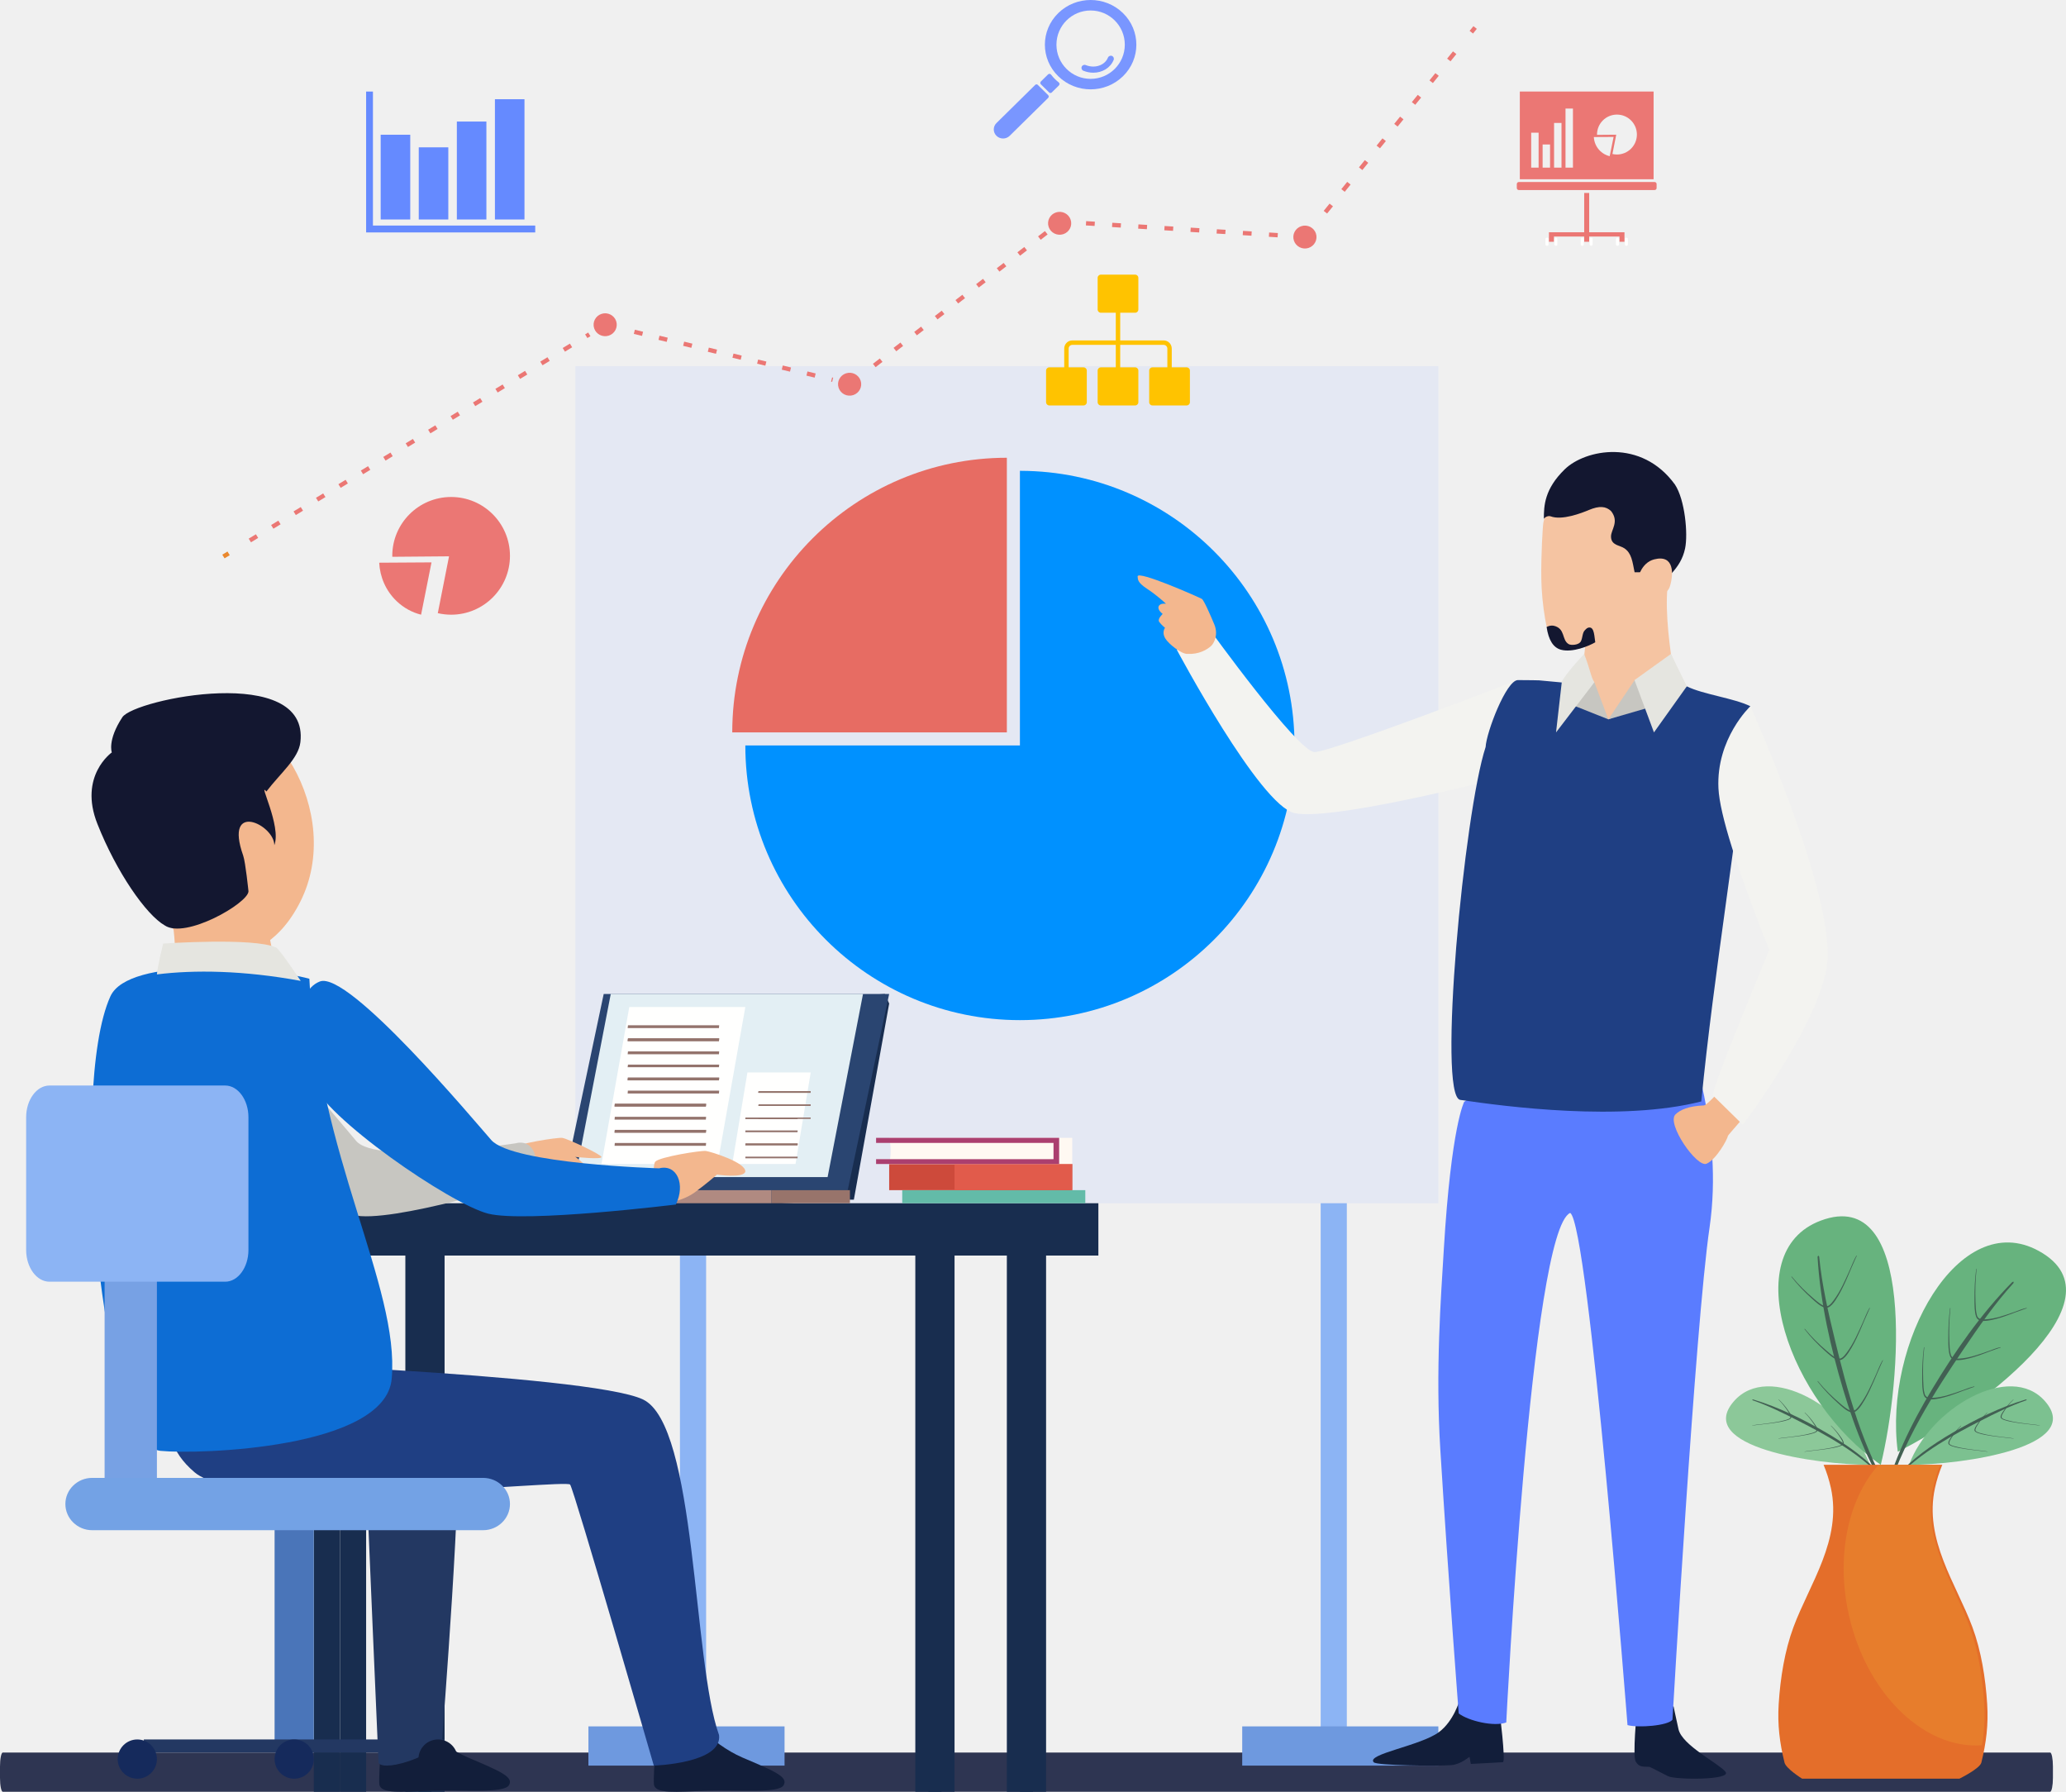
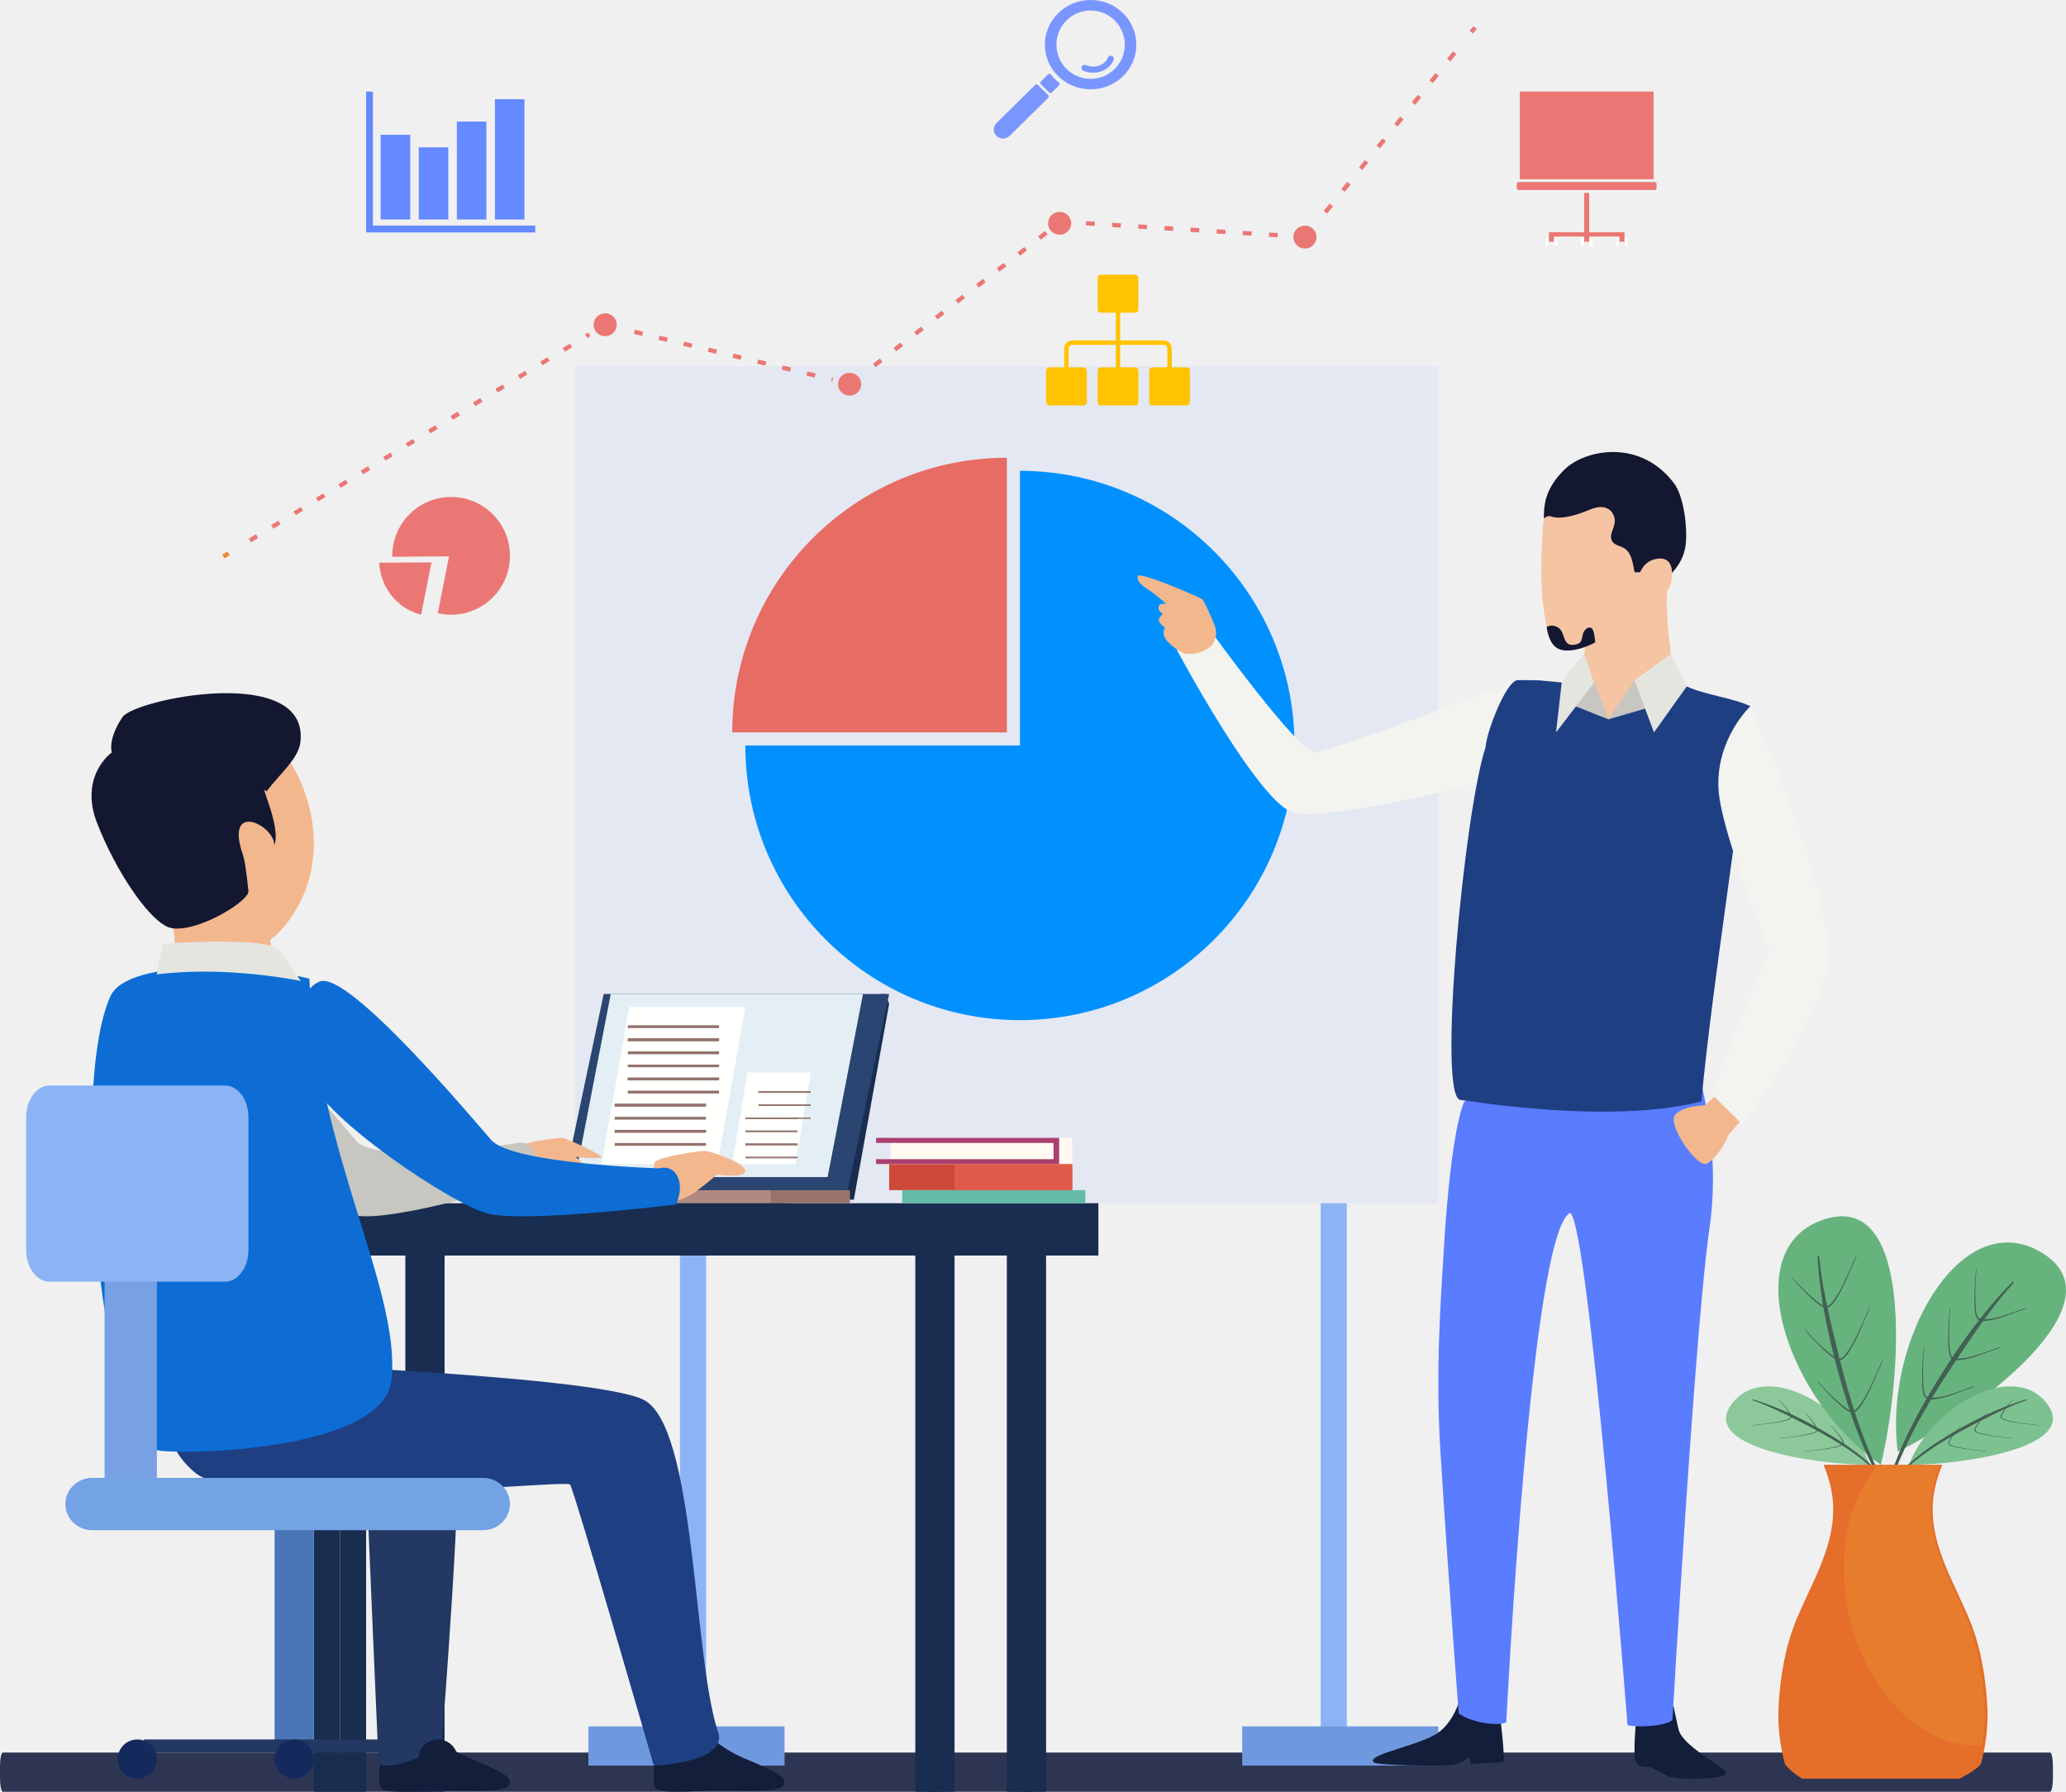
<svg xmlns="http://www.w3.org/2000/svg" xmlns:xlink="http://www.w3.org/1999/xlink" width="158px" height="137px" viewBox="0 0 158 137">
  <defs>
    <path d="M13.661,23.98 C13.661,23.98 15.195,23.213 15.306,22.754 C15.674,21.231 15.84,19.856 15.742,18.268 C15.621,16.283 15.293,14.204 14.635,12.398 C13.435,9.103 10.987,5.724 11.835,1.766 C11.962,1.176 12.154,0.548 12.382,0.002 L3.493,0.002 C3.721,0.548 3.913,1.176 4.04,1.766 C4.888,5.724 2.44,9.103 1.24,12.398 C0.581,14.204 0.254,16.283 0.132,18.268 C0.035,19.856 0.201,21.231 0.569,22.754 C0.68,23.213 1.886,23.98 1.886,23.98 L13.661,23.98" id="path-1" />
  </defs>
-   <g id="Welcome" stroke="none" stroke-width="1" fill="none" fill-rule="evenodd">
+   <g id="Welcome" stroke="none" strokeWidth="1" fill="none" fillRule="evenodd">
    <g id="03_HOURS" transform="translate(-884, -7092)">
      <g id="Step_5_illustration" transform="translate(884, 7092)">
        <polyline id="Fill-280" fill="#387499" points="67.5 57.356 67.356 57.499 67.5 57.644 67.644 57.499 67.5 57.356" />
        <polygon id="Fill-281" fill="#8CB4F4" points="52 134 54 134 54 86 52 86" />
        <polygon id="Fill-282" fill="#8CB4F4" points="101 133 103 133 103 85 101 85" />
        <polygon id="Fill-283" fill="#E4E8F3" points="44 92 110 92 110 28 44 28" />
        <path d="M156.786,137 L0.214,137 C0.096,137 0,136.521 0,135.937 L0,135.066 C0,134.479 0.096,134 0.214,134 L156.786,134 C156.904,134 157,134.479 157,135.066 L157,135.937 C157,136.521 156.904,137 156.786,137" id="Fill-79" fill="#2E3552" />
        <path d="M77,56 L56,56 C56,44.41 65.41,35 77,35 L77,56" id="Fill-284" fill="#E76C63" />
        <path d="M78,36 L78.068,36 C89.627,36.037 99,45.432 99,57 C99,68.59 89.59,78 78,78 C66.41,78 57,68.59 57,57 L78,57 L78,36" id="Fill-285" fill="#0091FF" />
        <polygon id="Fill-286" fill="#6E99DF" points="45 135 60 135 60 132 45 132" />
        <polygon id="Fill-287" fill="#6E99DF" points="95 135 110 135 110 132 95 132" />
        <path d="M111.623,130 L114.673,130.79 C114.673,130.79 115.174,134.714 114.936,134.737 C114.697,134.759 112.481,134.871 112.481,134.871 L112.385,134.331 C112.39,134.301 111.718,134.907 111.008,134.96 C109.812,135.05 105.305,134.993 105.062,134.747 C104.443,134.122 108.645,133.485 110.051,132.435 C111.188,131.586 111.623,130 111.623,130" id="Fill-288" fill="#121E3A" />
        <path d="M125.549,130 L125.173,130.831 C125.173,130.831 124.847,134.313 125.09,134.685 C125.334,135.057 125.455,135.086 126.135,135.094 C126.179,135.095 127.008,135.521 127.564,135.808 C128.12,136.093 132.5,136.122 131.953,135.464 C131.405,134.806 128.638,133.448 128.364,132.213 C128.09,130.979 127.99,130.48 127.99,130.48 L125.549,130" id="Fill-289" fill="#121E3A" />
        <path d="M111.976,84.246 C111.976,84.246 110.983,86.072 110.416,95.549 C110.2,99.156 109.771,104.751 110.152,110.869 C110.77,120.831 111.557,131.01 111.557,131.01 C112.29,131.579 114.261,132.047 115.193,131.701 C115.193,131.701 117.067,94.075 120.083,92.74 C121.498,93.62 124.465,131.902 124.465,131.902 C125.26,132.128 127.584,131.951 127.904,131.486 C127.904,131.486 129.639,101.357 130.741,93.854 C131.839,86.35 129.091,79.377 129.091,79.377 C117.565,75.425 116.994,80.9 111.976,84.246" id="Fill-290" fill="#5A7CFF" />
        <path d="M116.084,52 C116.084,52 101.794,57.504 100.53,57.504 C99.266,57.504 92.416,48 92.416,48 L90,49.686 C90,49.686 96.335,61.581 99,62.172 C101.665,62.764 112.968,59.916 112.968,59.916 C112.745,59.09 116.084,52 116.084,52 Z" id="Fill-291" fill="#F3F3F0" />
        <path d="M129,52.479 C130.248,53.099 132.609,53.38 133.86,54 C132.895,63.942 131.074,74.274 130.109,84.218 C123.976,85.778 115.104,84.607 111.675,84.098 C109.913,83.837 111.971,62.109 113.615,57.116 C113.67,56.002 115.194,52.002 116.084,52 C116.936,51.999 117.703,52.02 117.703,52.02 C120.252,52.259 122.802,52.496 125.351,52.733 C125.791,52.678 129,52.479 129,52.479 Z" id="Fill-292" fill="#1F3F83" />
        <g id="Group-46" transform="translate(117, 34)">
          <path d="M4.121,14.348 C3.969,13.748 4.095,12.57 3.87,11.192 L9.54,10.053 L10.766,9.705 C10.282,11.104 10.471,13.721 10.791,16.042 C11.132,16.845 11.785,18.125 11.976,18.483 C11.832,18.751 10.614,19 10.086,19.359 C9.1,20.031 7.777,20.237 6,21 C4.755,19.768 3.5,18.142 2.501,18.166 C2.824,17.981 3.88,16.838 4.162,16.042 C4.28,14.885 4.344,15.215 4.28,14.95 C4.233,14.754 4.175,14.558 4.121,14.348 Z" id="Fill-302" fill="#F5C4A2" />
          <path d="M7.656,14.022 C9.056,13.274 9.07,12.072 9.698,10.273 C11.004,9.595 11.497,8.982 11.71,8.24 C12.216,6.48 11.462,4.4 10.234,3.149 C9.16,2.056 7.811,1.603 6.205,1.724 C3.085,1.959 1.561,3.376 1.032,5.96 C0.986,6.181 0.845,8.401 0.874,10.273 C0.903,12.145 1.3,14.826 1.844,15.34 C2.449,15.911 3.435,15.734 4.607,15.34 C5.314,15.005 7.017,14.364 7.656,14.022 Z" id="Fill-305" fill="#F5C4A2" />
          <path d="M1.069,5.668 C1.069,4.669 1.112,3.392 2.671,1.878 C4.231,0.364 8.515,-0.506 11.094,3.05 C11.861,4.208 12.101,6.828 11.87,7.931 C11.54,9.51 10.39,10.229 9.009,11.615 C8.49,12.136 8.648,10.238 8.515,9.757 C8.183,9.757 8.431,9.757 8.008,9.757 C7.84,8.927 7.781,8.31 7.237,7.931 C6.876,7.68 6.204,7.711 6.204,7.017 C6.204,6.503 6.854,5.885 6.204,5.072 C5.812,4.709 5.318,4.654 4.508,4.996 C3.946,5.234 2.454,5.807 1.587,5.479 C1.419,5.416 1.167,5.517 1.069,5.668 Z" id="Fill-306" fill="#131730" />
          <path d="M9.508,8.769 C11.059,8.374 10.993,9.905 10.711,10.824 C10.517,11.456 9.912,11.386 9.667,11.882 C9.375,12.471 8.825,12.731 8.367,12.703 C7.437,12.646 8.072,11.47 8.206,10.998 C8.136,10.214 8.523,9.02 9.508,8.769" id="Fill-307" fill="#F5C4A2" />
          <path d="M5,15.109 C4.93,14.712 4.934,13.98 4.568,13.98 C4.383,13.98 4.319,14.075 4.198,14.195 C4.015,14.378 4.034,14.751 3.912,15.013 C3.757,15.345 3.139,15.345 2.98,15.257 C2.406,14.94 2.749,14.052 1.811,13.842 C1.638,13.814 1.46,13.846 1.279,13.938 C1.426,14.942 1.793,15.523 2.381,15.68 C3.262,15.915 4.518,15.394 5,15.109 Z" id="Path-3" fill="#131730" />
        </g>
        <polyline id="Fill-294" fill="#C7C6C1" points="127 52.075 125.013 52 123 55 127 53.838 127 52.075" />
        <polygon id="Fill-295" fill="#E5E5E0" points="125 52 126.489 56 129 52.479 127.789 50" />
        <polyline id="Fill-296" fill="#C7C6C1" points="120.327 52 121.932 52.167 123 55 120 53.808 120.327 52" />
        <path d="M121.932,52.167 L119,56 L119.446,52.092 C119.903,51.376 120.354,50.864 121.15,50 C121.658,51.324 121.659,51.752 121.932,52.167 Z" id="Fill-297" fill="#E5E5E0" />
        <path d="M92.625,49.386 C92.726,49.292 92.809,49.149 92.875,48.996 C93.049,48.597 93.036,48.15 92.868,47.748 C92.574,47.044 92.069,45.882 91.913,45.792 C91.689,45.661 86.955,43.567 87,44.081 C87.022,44.32 86.999,44.544 87.719,45.016 C88.467,45.507 89.122,46.115 89.169,46.163 C89.171,46.166 88.718,46.084 88.607,46.369 C88.501,46.642 88.919,46.942 88.919,46.942 C88.919,46.942 88.499,47.32 88.648,47.542 C88.799,47.764 89.097,48.003 89.097,48.003 C89.097,48.003 88.837,48.328 89.102,48.793 C89.371,49.255 90.396,50.042 90.83,49.996 C91.682,50.044 92.312,49.677 92.625,49.386" id="Fill-304" fill="#F3B78E" />
        <path d="M133.01,82.322 C133.539,80.929 130.737,84.505 130.301,84.522 C129.141,84.568 128.49,84.856 128.131,85.211 C127.425,85.906 129.767,89.295 130.51,88.979 C131.253,88.663 132.119,87.1 132.14,86.855 C132.146,86.78 133.999,84.781 134,84.512 C134.005,83.895 132.946,82.49 133.01,82.322" id="Fill-305" fill="#F3B78E" />
        <path d="M133.86,54 C133.86,54 139.883,67.332 139.778,73.118 C139.698,77.575 133.283,86 133.283,86 L131.008,83.764 C130.879,83.558 132.312,79.847 135.308,72.632 C132.812,66.352 131.517,62.235 131.421,60.283 C131.235,56.465 133.86,54 133.86,54 Z" id="Fill-306" fill="#F3F3F0" />
        <polygon id="Fill-311" fill="#182D4F" points="71 137 73 137 73 94 71 94" />
        <polygon id="Fill-312" fill="#182D4F" points="70 137 72 137 72 94 70 94" />
        <polygon id="Fill-313" fill="#182D4F" points="78 137 80 137 80 94 78 94" />
        <polygon id="Fill-314" fill="#182D4F" points="77 137 79 137 79 94 77 94" />
        <polygon id="Fill-315" fill="#182D4F" points="26 137 28 137 28 94 26 94" />
        <polygon id="Fill-316" fill="#182D4F" points="24 137 26 137 26 94 24 94" />
        <polygon id="Fill-317" fill="#182D4F" points="32 137 34 137 34 94 32 94" />
        <polygon id="Fill-318" fill="#182D4F" points="31 137 33 137 33 94 31 94" />
        <polygon id="Fill-319" fill="#182D4F" points="16 96 84 96 84 92 16 92" />
        <polyline id="Fill-320" fill="#182D4F" points="47.084 77.476 67.671 76 68 76.733 65.3 91.728 64.351 91.728 44 93 47.084 77.476" />
        <polyline id="Fill-321" fill="#2A4571" points="46.169 76 68 76 64.83 91 43 91 46.169 76" />
        <polygon id="Fill-322" fill="#98746B" points="59 92 65 92 65 91 59 91" />
        <polygon id="Fill-323" fill="#B08A81" points="39 92 59 92 59 91 39 91" />
        <polyline id="Fill-324" fill="#E3EFF4" points="46.708 76 44 90 63.292 90 66 76 46.708 76" />
        <polyline id="Fill-325" fill="#FFFFFE" points="57.16 82 62 82 60.839 89 56 89 57.16 82" />
        <polyline id="Fill-326" fill="#93736C" points="58 83.553 61.991 83.553 62 83.447 58.009 83.447 58 83.553" />
        <polyline id="Fill-327" fill="#93736C" points="58 83.553 61.991 83.553 62 83.447 58.008 83.447 58 83.553" />
        <polyline id="Fill-328" fill="#93736C" points="58 83.554 61.983 83.554 62 83.446 58.009 83.446 58 83.554" />
        <polyline id="Fill-329" fill="#93736C" points="58 84.553 61.991 84.553 62 84.447 58.009 84.447 58 84.553" />
        <polyline id="Fill-330" fill="#93736C" points="58 84.554 61.991 84.554 62 84.446 58.018 84.446 58 84.554" />
        <polyline id="Fill-331" fill="#93736C" points="58 85.553 61.992 85.553 62 85.447 58.018 85.447 58 85.553" />
        <polyline id="Fill-332" fill="#93736C" points="57 85.554 60.991 85.554 61 85.446 57.009 85.446 57 85.554" />
        <polyline id="Fill-333" fill="#93736C" points="57 85.553 60.992 85.553 61 85.447 57.008 85.447 57 85.553" />
        <polyline id="Fill-334" fill="#93736C" points="57 86.554 60.991 86.554 61 86.446 57.009 86.446 57 86.554" />
        <polyline id="Fill-335" fill="#93736C" points="57 86.553 60.982 86.553 61 86.447 57.008 86.447 57 86.553" />
        <polyline id="Fill-336" fill="#93736C" points="57 87.553 60.991 87.553 61 87.447 57.009 87.447 57 87.553" />
        <polyline id="Fill-337" fill="#93736C" points="57 87.562 60.991 87.562 61 87.438 57.018 87.438 57 87.562" />
        <polyline id="Fill-338" fill="#93736C" points="57 87.562 60.992 87.562 61 87.438 57.009 87.438 57 87.562" />
        <polyline id="Fill-339" fill="#93736C" points="57 88.563 60.991 88.563 61 88.437 57.008 88.437 57 88.563" />
        <polyline id="Fill-340" fill="#FFFFFE" points="48.124 77 57 77 54.876 89 46 89 48.124 77" />
        <polyline id="Fill-341" fill="#93736C" points="48 78.608 54.982 78.608 55 78.392 48.026 78.392 48 78.608" />
        <polyline id="Fill-342" fill="#93736C" points="48 79.599 54.982 79.599 55 79.401 48.026 79.401 48 79.599" />
        <polyline id="Fill-343" fill="#93736C" points="48 79.607 54.983 79.607 55 79.393 48.026 79.393 48 79.607" />
        <polyline id="Fill-344" fill="#93736C" points="48 80.608 54.982 80.608 55 80.392 48.026 80.392 48 80.608" />
        <polyline id="Fill-345" fill="#93736C" points="48 81.599 54.982 81.599 55 81.401 48.026 81.401 48 81.599" />
        <polyline id="Fill-346" fill="#93736C" points="48 82.599 54.983 82.599 55 82.401 48.018 82.401 48 82.599" />
        <polyline id="Fill-347" fill="#93736C" points="48 82.607 54.983 82.607 55 82.393 48.018 82.393 48 82.607" />
        <polyline id="Fill-348" fill="#93736C" points="48 83.608 54.982 83.608 55 83.392 48.018 83.392 48 83.608" />
        <polyline id="Fill-349" fill="#93736C" points="47 84.599 53.983 84.599 54 84.401 47.018 84.401 47 84.599" />
        <polyline id="Fill-350" fill="#93736C" points="47 84.608 53.982 84.608 54 84.392 47.018 84.392 47 84.608" />
        <polyline id="Fill-351" fill="#93736C" points="47 85.608 53.982 85.608 54 85.392 47.018 85.392 47 85.608" />
        <polyline id="Fill-352" fill="#93736C" points="47 86.598 53.982 86.598 54 86.402 47.017 86.402 47 86.598" />
        <polyline id="Fill-353" fill="#93736C" points="47 86.608 53.982 86.608 54 86.392 47.018 86.392 47 86.608" />
        <polyline id="Fill-354" fill="#93736C" points="47 87.608 53.982 87.608 54 87.392 47.018 87.392 47 87.608" />
        <path d="M50.254,91.982 C50.883,92.07 52.211,91.844 53.154,91.154 C54.088,90.465 54.832,89.811 54.832,89.811 C54.832,89.811 56.869,90.11 56.999,89.584 C57.056,88.883 54.36,88.053 53.984,88.003 C53.6,87.954 50.438,88.457 50.115,88.821 C49.791,89.185 50.254,91.982 50.254,91.982" id="Fill-355" fill="#F3B78E" />
        <path d="M39.263,90.982 C39.894,91.07 41.228,90.844 42.167,90.154 C43.105,89.465 43.999,88.461 43.999,88.461 C43.999,88.461 46.043,88.677 45.999,88.461 C45.947,88.254 43.386,87.052 42.999,87.003 C42.622,86.954 39.438,87.456 39.114,87.82 C38.789,88.185 39.263,90.982 39.263,90.982" id="Fill-356" fill="#F3B78E" />
        <path d="M43.424,88 C43.675,88.263 45.267,89.25 44.961,89.631 C44.656,90.021 43.926,90.184 43.13,89.704 C42.335,89.224 41.834,88.662 42.051,88.471 C42.269,88.281 43.424,88 43.424,88" id="Fill-357" fill="#F3B78E" />
        <path d="M14.418,75.047 C12.39,75.876 12.874,79.821 13.797,82.65 C14.711,85.479 24.19,92.161 26.996,92.898 C29.801,93.627 40.688,90.198 40.688,90.198 C41.428,88.677 40.788,87.065 39.445,87.415 C39.445,87.415 28.833,89.092 27.242,87.24 C25.962,85.756 16.566,74.172 14.418,75.047" id="Fill-358" fill="#C7C6C1" />
        <path d="M22.974,68.931 C19.61,75.636 12.699,73.398 11.069,66.987 C9.438,60.586 9.012,55.055 14.682,54.083 C20.843,53.029 26.346,62.227 22.974,68.931" id="Fill-359" fill="#F3B78E" />
        <path d="M13,69.558 C13.621,71.632 13.432,77.196 13.432,77.196 C13.432,77.196 22.264,79.929 21.994,78.667 C20.914,73.553 20.366,69.08 19.377,68.143 C18.558,67.379 16.544,69.949 13,69.558" id="Fill-360" fill="#F3B78E" />
        <path d="M31.445,131 C31.445,131 33.332,133.33 35.774,134.372 C38.215,135.413 39.316,135.861 38.922,136.5 C38.529,137.139 35.398,136.838 33.037,136.921 C30.684,137.003 29.092,137.185 29.011,136.417 C28.931,135.66 29.307,131.448 29.307,131.448 L31.445,131" id="Fill-361" fill="#121E3A" />
        <path d="M28,112.466 C28.088,115.095 28.95,134.809 28.95,134.809 C29.551,135.529 33.528,134.051 33.806,133.05 C33.806,133.05 35.511,111.105 34.846,111.004 C34.19,110.912 28,112.466 28,112.466" id="Fill-362" fill="#233862" />
        <path d="M52.453,131 C52.453,131 54.341,133.329 56.773,134.38 C59.215,135.421 60.315,135.86 59.922,136.509 C59.528,137.148 56.397,136.837 54.045,136.919 C51.684,137.002 50.092,137.185 50.011,136.426 C49.931,135.659 50.307,131.447 50.307,131.447 L52.453,131" id="Fill-363" fill="#121E3A" />
        <path d="M14.491,104 C14.195,106.076 11.06,109.324 14.879,112.572 C18.698,115.821 43.287,113.075 43.601,113.512 C43.916,113.941 50.001,135 50.001,135 C50.001,135 55.265,134.832 54.99,132.664 C52.957,127.016 53.293,108.98 49.178,107.006 C45.072,105.034 14.491,104 14.491,104" id="Fill-364" fill="#1F3F83" />
        <path d="M23.659,74.837 C20.192,73.89 9.831,73.127 8.444,76.177 C5.221,83.26 7.786,110.483 12.272,110.933 C15.157,111.223 29.474,110.773 29.956,105.422 C30.584,98.385 24.259,88.209 23.659,74.837" id="Fill-365" fill="#0D6DD4" />
        <polygon id="Fill-366" fill="#77A1E4" points="8 115 12 115 12 97 8 97" />
        <path d="M24.456,75.047 C22.38,75.871 22.866,79.802 23.811,82.615 C24.756,85.419 34.456,92.061 37.327,92.795 C40.198,93.518 51.685,92.098 51.685,92.098 C52.433,90.586 51.788,88.982 50.403,89.331 C50.403,89.331 39.197,89.01 37.57,87.168 C36.27,85.694 26.645,74.176 24.456,75.047" id="Fill-368" fill="#0D6DD4" />
        <path d="M20.372,60.52 C19.699,59.688 21.539,63.166 20.98,64.627 C20.989,63.064 17.099,61.177 18.599,65.422 C18.778,65.941 19.003,68.154 19.003,68.154 C18.965,69.066 14.181,71.822 12.602,70.76 C11.17,69.947 8.902,66.672 7.45,62.999 C5.99,59.326 8.551,57.532 8.551,57.532 C8.551,57.532 8.2,56.598 9.357,54.84 C10.259,53.453 23.693,50.705 22.972,56.755 C22.82,58.004 21.473,59.086 20.372,60.52" id="Fill-369" fill="#131730" />
        <path d="M3.782,83 L17.225,83 C18.198,83 19,84.092 19,85.426 L19,95.574 C19,96.908 18.198,98 17.225,98 L3.782,98 C2.803,98 2,96.908 2,95.574 L2,85.426 C2,84.092 2.803,83 3.782,83" id="Fill-371" fill="#8CB4F4" />
        <polygon id="Fill-372" fill="#4A75B9" points="21 134 24 134 24 116 21 116" />
        <polygon id="Fill-373" fill="#233862" points="11 134 34 134 34 133 11 133" />
        <path d="M33.496,136 C34.329,136 35,135.33 35,134.504 C35,133.67 34.329,133 33.496,133 C32.67,133 32,133.67 32,134.504 C32,135.33 32.67,136 33.496,136" id="Fill-374" fill="#121E3A" />
        <path d="M22.496,136 C23.33,136 24,135.33 24,134.504 C24,133.67 23.33,133 22.496,133 C21.67,133 21,133.67 21,134.504 C21,135.33 21.67,136 22.496,136" id="Fill-375" fill="#152A5C" />
        <path d="M10.5,136 C11.323,136 12,135.33 12,134.504 C12,133.67 11.323,133 10.5,133 C9.677,133 9,133.67 9,134.504 C9,135.33 9.677,136 10.5,136" id="Fill-376" fill="#152A5C" />
        <g id="Group-79" transform="translate(17, 2)">
          <polyline id="Fill-392" fill="#EA882D" points="0.174 40.69 9.9475983e-13 40.41 0.396 40.17 0.57 40.45 0.174 40.69" />
          <path d="M27.921,23.847 L27.747,23.567 L27.981,23.425 L28.156,23.705 L27.921,23.847 Z M26.206,24.888 L26.032,24.608 L26.583,24.274 L26.757,24.553 L26.206,24.888 Z M24.491,25.929 L24.317,25.65 L24.868,25.314 L25.043,25.594 L24.491,25.929 Z M22.775,26.97 L22.602,26.691 L23.153,26.355 L23.326,26.636 L22.775,26.97 Z M21.06,28.011 L20.886,27.732 L21.438,27.397 L21.611,27.677 L21.06,28.011 Z M19.345,29.053 L19.171,28.773 L19.722,28.438 L19.896,28.718 L19.345,29.053 Z M17.63,30.094 L17.455,29.814 L18.006,29.479 L18.181,29.759 L17.63,30.094 Z M15.915,31.135 L15.74,30.856 L16.291,30.52 L16.466,30.8 L15.915,31.135 Z M14.199,32.176 L14.025,31.896 L14.576,31.562 L14.751,31.842 L14.199,32.176 Z M12.484,33.218 L12.31,32.938 L12.861,32.603 L13.035,32.883 L12.484,33.218 Z M10.769,34.259 L10.595,33.979 L11.146,33.644 L11.32,33.924 L10.769,34.259 Z M9.054,35.3 L8.88,35.021 L9.431,34.686 L9.605,34.966 L9.054,35.3 Z M7.339,36.341 L7.164,36.062 L7.715,35.727 L7.89,36.007 L7.339,36.341 Z M5.624,37.382 L5.449,37.103 L6,36.769 L6.175,37.048 L5.624,37.382 Z M3.908,38.424 L3.734,38.144 L4.286,37.809 L4.46,38.089 L3.908,38.424 Z M2.193,39.465 L2.019,39.185 L2.57,38.851 L2.745,39.13 L2.193,39.465 L2.193,39.465 Z" id="Fill-393" fill="#EB7774" />
          <polyline id="Fill-394" fill="#EB7774" points="28.967 23.212 28.793 22.932 29.247 22.656 29.767 22.782 29.687 23.101 29.304 23.008 28.967 23.212" />
          <path d="M32.1,23.683 L31.472,23.531 L31.552,23.212 L32.18,23.364 L32.1,23.683 Z M33.987,24.139 L33.358,23.988 L33.438,23.668 L34.066,23.819 L33.987,24.139 Z M35.872,24.595 L35.244,24.443 L35.323,24.123 L35.951,24.276 L35.872,24.595 Z M37.758,25.05 L37.13,24.898 L37.21,24.579 L37.837,24.732 L37.758,25.05 Z M39.644,25.506 L39.015,25.354 L39.095,25.035 L39.723,25.187 L39.644,25.506 Z M41.53,25.962 L40.901,25.809 L40.98,25.491 L41.609,25.643 L41.53,25.962 Z M43.416,26.417 L42.787,26.265 L42.865,25.946 L43.495,26.098 L43.416,26.417 Z M45.302,26.873 L44.673,26.721 L44.752,26.402 L45.38,26.554 L45.302,26.873 Z M46.64,27.196 L46.558,27.177 L46.637,26.858 L46.719,26.877 L46.64,27.196 L46.64,27.196 Z" id="Fill-395" fill="#EB7774" />
          <polyline id="Fill-396" fill="#EB7774" points="48.062 27.54 47.532 27.412 47.611 27.093 47.984 27.183 48.288 26.95 48.492 27.209 48.062 27.54" />
          <path d="M64.711,15.153 L64.101,15.115 L64.107,15.033 L63.966,14.855 L64.059,14.784 L64.733,14.825 L64.711,15.153 Z M66.711,15.277 L66.044,15.236 L66.065,14.908 L66.732,14.949 L66.711,15.277 Z M68.71,15.402 L68.044,15.36 L68.064,15.032 L68.731,15.073 L68.71,15.402 Z M70.709,15.526 L70.043,15.484 L70.063,15.156 L70.73,15.197 L70.709,15.526 Z M72.709,15.65 L72.042,15.608 L72.063,15.28 L72.73,15.321 L72.709,15.65 Z M74.708,15.774 L74.041,15.732 L74.062,15.404 L74.728,15.446 L74.708,15.774 Z M76.706,15.897 L76.04,15.857 L76.062,15.529 L76.727,15.57 L76.706,15.897 Z M78.706,16.023 L78.039,15.981 L78.061,15.652 L78.727,15.694 L78.706,16.023 Z M80.705,16.146 L80.039,16.105 L80.059,15.777 L80.726,15.818 L80.705,16.146 Z M62.591,16.332 L62.387,16.073 L62.913,15.667 L63.118,15.926 L62.591,16.332 Z M61.012,17.55 L60.807,17.291 L61.334,16.885 L61.539,17.144 L61.012,17.55 Z M59.434,18.768 L59.229,18.508 L59.756,18.103 L59.961,18.362 L59.434,18.768 Z M57.855,19.985 L57.65,19.727 L58.177,19.32 L58.381,19.579 L57.855,19.985 Z M56.277,21.203 L56.072,20.944 L56.598,20.538 L56.803,20.797 L56.277,21.203 Z M54.698,22.421 L54.493,22.163 L55.019,21.756 L55.225,22.015 L54.698,22.421 Z M53.119,23.639 L52.915,23.38 L53.441,22.974 L53.646,23.234 L53.119,23.639 Z M51.541,24.857 L51.336,24.597 L51.862,24.192 L52.067,24.451 L51.541,24.857 Z M49.963,26.075 L49.758,25.816 L50.284,25.41 L50.489,25.669 L49.963,26.075 L49.963,26.075 Z" id="Fill-397" fill="#EB7774" />
          <polyline id="Fill-398" fill="#EB7774" points="82.906 16.283 82.357 16.249 82.378 15.921 82.755 15.944 82.991 15.652 83.252 15.858 82.906 16.283" />
          <path d="M93.93,2.688 L93.67,2.483 L94.119,1.928 L94.379,2.133 L93.93,2.688 Z M92.581,4.351 L92.321,4.145 L92.771,3.591 L93.031,3.796 L92.581,4.351 Z M91.233,6.013 L90.973,5.808 L91.423,5.254 L91.683,5.46 L91.233,6.013 Z M89.885,7.677 L89.625,7.471 L90.074,6.917 L90.334,7.123 L89.885,7.677 Z M88.536,9.34 L88.276,9.134 L88.726,8.58 L88.986,8.785 L88.536,9.34 Z M87.188,11.003 L86.928,10.797 L87.378,10.243 L87.638,10.449 L87.188,11.003 Z M85.84,12.666 L85.58,12.461 L86.029,11.906 L86.29,12.111 L85.84,12.666 Z M84.491,14.328 L84.231,14.123 L84.681,13.568 L84.941,13.774 L84.491,14.328 L84.491,14.328 Z" id="Fill-399" fill="#EB7774" />
          <polyline id="Fill-400" fill="#EB7774" points="95.651 0.564 95.391 0.359 95.682 2.84217094e-13 95.942 0.205 95.651 0.564" />
          <path d="M30.123,22.558 C30.275,23.017 30.021,23.511 29.557,23.662 C29.091,23.812 28.591,23.562 28.439,23.102 C28.287,22.643 28.541,22.149 29.005,21.998 C29.471,21.848 29.971,22.098 30.123,22.558" id="Fill-401" fill="#EB7774" />
          <path d="M48.818,27.106 C48.97,27.565 48.716,28.059 48.251,28.209 C47.786,28.359 47.286,28.11 47.134,27.649 C46.981,27.191 47.235,26.696 47.7,26.545 C48.165,26.395 48.665,26.646 48.818,27.106" id="Fill-402" fill="#EB7774" />
          <path d="M64.879,14.801 C65.032,15.26 64.778,15.755 64.313,15.905 C63.848,16.056 63.347,15.804 63.196,15.346 C63.043,14.886 63.297,14.392 63.762,14.242 C64.227,14.091 64.727,14.342 64.879,14.801" id="Fill-403" fill="#EB7774" />
          <path d="M83.638,15.854 C83.79,16.312 83.536,16.807 83.071,16.958 C82.606,17.108 82.105,16.857 81.953,16.397 C81.801,15.938 82.055,15.444 82.52,15.294 C82.985,15.143 83.485,15.393 83.638,15.854" id="Fill-404" fill="#EB7774" />
        </g>
        <path d="M7.046,113 L36.945,113 C38.079,113 39,113.899 39,114.995 C39,116.101 38.079,117 36.945,117 L7.046,117 C5.921,117 5,116.101 5,114.995 C5,113.899 5.921,113 7.046,113" id="Fill-377" fill="#73A2E5" />
        <path d="M12,74.504 C12.048,73.886 12.477,72.146 12.477,72.146 C12.477,72.146 19.464,71.663 21.125,72.454 C21.386,72.579 23,75 23,75 C18.595,74.187 14.825,74.15 12,74.504" id="Fill-378" fill="#E5E5E0" />
        <polygon id="Fill-379" fill="#63BBA8" points="69 92 83 92 83 91 69 91" />
        <polygon id="Fill-380" fill="#CD4A3B" points="68 91 82 91 82 89 68 89" />
        <polygon id="Fill-381" fill="#E15B4B" points="73 91 82 91 82 89 73 89" />
        <path d="M68,87 L82,87 L82,89 L68,89 C68.075,88.707 68.114,88.366 68.114,88 C68.114,87.635 68.075,87.293 68,87" id="Fill-382" fill="#FFF9F2" />
        <polyline id="Fill-383" fill="#AB3F6F" points="67 87 81 87 81 89 67 89 67 88.631 80.569 88.631 80.569 87.388 67 87.388 67 87" />
        <g id="Group-81" transform="translate(28, 7)" fill="#658AFF">
          <polyline id="Fill-384" points="0.521 1.70530257e-13 3.04112291e-12 1.70530257e-13 3.04112291e-12 10.772 12.932 10.772 12.932 10.246 0.521 10.246 0.521 1.70530257e-13" />
          <polygon id="Fill-385" points="1.112 9.782 3.374 9.782 3.374 3.302 1.112 3.302" />
          <polygon id="Fill-386" points="4.025 9.782 6.285 9.782 6.285 4.265 4.025 4.265" />
          <polygon id="Fill-387" points="6.938 9.782 9.198 9.782 9.198 2.294 6.938 2.294" />
          <polygon id="Fill-388" points="9.85 9.782 12.11 9.782 12.11 0.587 9.85 0.587" />
        </g>
        <path d="M90.756,28.088 L89.611,28.088 L89.611,26.652 C89.611,26.308 89.335,26.029 88.992,26.029 L85.669,26.029 L85.669,23.912 L86.814,23.912 C86.948,23.912 87.057,23.801 87.057,23.666 L87.057,21.245 C87.057,21.109 86.948,21 86.814,21 L84.187,21 C84.052,21 83.944,21.109 83.944,21.245 L83.944,23.666 C83.944,23.801 84.052,23.912 84.187,23.912 L85.331,23.912 L85.331,26.029 L82.007,26.029 C81.665,26.029 81.388,26.308 81.388,26.652 L81.388,28.088 L80.244,28.088 C80.11,28.088 80,28.2 80,28.334 L80,30.755 C80,30.89 80.11,31 80.244,31 L82.87,31 C83.004,31 83.114,30.89 83.114,30.755 L83.114,28.334 C83.114,28.2 83.004,28.088 82.87,28.088 L81.726,28.088 L81.726,26.652 C81.726,26.496 81.852,26.369 82.007,26.369 L85.331,26.369 L85.331,28.088 L84.187,28.088 C84.052,28.088 83.944,28.2 83.944,28.334 L83.944,30.755 C83.944,30.89 84.052,31 84.187,31 L86.814,31 C86.948,31 87.057,30.89 87.057,30.755 L87.057,28.334 C87.057,28.2 86.948,28.088 86.814,28.088 L85.669,28.088 L85.669,26.369 L88.992,26.369 C89.149,26.369 89.274,26.496 89.275,26.652 L89.275,28.088 L88.13,28.088 C87.996,28.088 87.886,28.2 87.886,28.334 L87.886,30.755 C87.886,30.89 87.996,31 88.13,31 L90.756,31 C90.889,31 91,30.89 91,30.755 L91,28.334 C91,28.2 90.889,28.088 90.756,28.088" id="Fill-389" fill="#FFC300" />
        <path d="M29,43.025 C29.054,44.108 29.502,45.172 30.338,45.969 C30.884,46.488 31.528,46.831 32.203,47 L33,43 L29,43.025" id="Fill-390" fill="#EB7774" />
        <path d="M33.481,46.883 C33.808,46.958 34.15,47 34.501,47 C36.985,47 39,44.985 39,42.5 C39,40.015 36.985,38 34.501,38 C32.016,38 30,40.015 30,42.5 L30.002,42.573 L34.341,42.537 L33.481,46.883" id="Fill-391" fill="#EB7774" />
        <g id="Group-84" transform="translate(76, 0)" fill="#7996FF">
          <path d="M7.407,6.03 L7.407,6.03 C5.963,6.03 4.793,4.859 4.793,3.416 C4.793,1.973 5.963,0.802 7.407,0.802 C8.85,0.802 10.021,1.973 10.021,3.416 C10.021,4.859 8.85,6.03 7.407,6.03 Z M9.88,1 C8.513,-0.334 6.3,-0.334 4.934,1 C3.567,2.335 3.567,4.497 4.934,5.831 C6.3,7.165 8.513,7.165 9.88,5.831 C11.246,4.497 11.246,2.335 9.88,1 L9.88,1 Z" id="Fill-405" />
          <path d="M4.239,7.073 C4.292,7.125 4.378,7.125 4.431,7.073 L4.996,6.518 L5.037,6.411 L4.983,6.311 C4.883,6.234 4.786,6.151 4.693,6.061 C4.574,5.944 4.466,5.821 4.37,5.692 L4.271,5.638 L4.165,5.676 L3.591,6.242 L3.551,6.339 L3.591,6.436 L4.239,7.073" id="Fill-406" />
          <path d="M0.209,9.406 C-0.07,9.676 -0.07,10.117 0.209,10.387 C0.485,10.658 0.936,10.658 1.214,10.387 L4.17,7.477 L4.211,7.38 L4.17,7.283 L3.362,6.488 C3.31,6.435 3.224,6.435 3.171,6.488 L0.209,9.406" id="Fill-407" />
          <path d="M7.611,5.559 C7.361,5.559 7.103,5.51 6.853,5.41 L6.853,5.41 C6.733,5.362 6.675,5.224 6.724,5.104 C6.772,4.984 6.908,4.926 7.028,4.974 C7.223,5.053 7.422,5.09 7.611,5.09 C8.125,5.088 8.563,4.827 8.732,4.405 C8.781,4.285 8.919,4.228 9.038,4.276 C9.158,4.324 9.216,4.461 9.167,4.582 C8.914,5.205 8.285,5.559 7.616,5.559 L7.611,5.559" id="Fill-408" />
        </g>
        <g id="Group-58" transform="translate(116, 7)">
          <path d="M0.153,6.917 L10.537,6.917 C10.622,6.917 10.691,6.987 10.691,7.07 L10.691,7.378 C10.691,7.462 10.622,7.531 10.537,7.531 L0.153,7.531 C0.07,7.531 7.95807864e-13,7.462 7.95807864e-13,7.378 L7.95807864e-13,7.07 C7.95807864e-13,6.987 0.07,6.917 0.153,6.917" id="Fill-410" fill="#EB7774" />
          <path d="M7.312,4.774 L7.312,4.774 C7.423,4.799 7.539,4.814 7.657,4.814 C8.501,4.814 9.184,4.13 9.184,3.287 C9.184,2.445 8.501,1.761 7.657,1.761 C6.816,1.761 6.133,2.445 6.133,3.287 L6.133,3.312 L7.604,3.299 L7.312,4.774 Z M5.89,3.478 L5.89,3.478 C5.911,3.878 6.08,4.269 6.396,4.564 C6.602,4.755 6.846,4.882 7.102,4.944 L7.403,3.47 L5.89,3.478 Z M3.725,5.816 L4.293,5.816 L4.293,1.3 L3.725,1.3 L3.725,5.816 Z M2.85,5.816 L3.418,5.816 L3.418,2.4 L2.85,2.4 L2.85,5.816 Z M1.974,5.816 L2.542,5.816 L2.542,4.049 L1.974,4.049 L1.974,5.816 Z M1.099,5.816 L1.667,5.816 L1.667,3.146 L1.099,3.146 L1.099,5.816 Z M0.23,6.705 L10.461,6.705 L10.461,-8.52651283e-14 L0.23,-8.52651283e-14 L0.23,6.705 Z" id="Fill-411" fill="#EB7774" />
          <polyline id="Fill-412" fill="#EB7774" points="2.458 11.012 2.458 10.759 5.154 10.759 5.154 7.754 5.535 7.754 5.535 10.759 8.234 10.759 8.234 11.485 7.852 11.485 7.852 11.085 5.535 11.085 5.535 11.485 5.154 11.485 5.154 11.085 2.84 11.085 2.84 11.485 2.458 11.485 2.458 11.012" />
          <polyline id="Fill-413" fill="#FFFFFE" points="2.936 11.178 3.038 11.178 3.103 11.243 3.103 11.723 3.038 11.789 2.936 11.789 2.869 11.723 2.869 11.243 2.936 11.178" />
          <polyline id="Fill-414" fill="#FFFFFE" points="2.256 11.178 2.36 11.178 2.424 11.243 2.424 11.723 2.36 11.789 2.256 11.789 2.189 11.723 2.189 11.243 2.256 11.178" />
          <polyline id="Fill-415" fill="#FFFFFE" points="8.328 11.178 8.432 11.178 8.497 11.243 8.497 11.723 8.432 11.789 8.328 11.789 8.264 11.723 8.264 11.243 8.328 11.178" />
          <polyline id="Fill-416" fill="#FFFFFE" points="7.649 11.178 7.752 11.178 7.818 11.243 7.818 11.723 7.752 11.789 7.649 11.789 7.583 11.723 7.583 11.243 7.649 11.178" />
          <polyline id="Fill-417" fill="#FFFFFE" points="5.633 11.178 5.736 11.178 5.801 11.243 5.801 11.723 5.736 11.789 5.633 11.789 5.567 11.723 5.567 11.243 5.633 11.178" />
          <polyline id="Fill-418" fill="#FFFFFE" points="4.953 11.178 5.056 11.178 5.122 11.243 5.122 11.723 5.056 11.789 4.953 11.789 4.887 11.723 4.887 11.243 4.953 11.178" />
        </g>
        <path d="M145.137,111 C144.03,102.704 149.798,92.29 155.913,95.645 C162.794,99.421 150.947,108.108 145.137,111" id="Fill-420" fill="#67B37E" />
        <path d="M153.897,98.019 C151.488,100.461 149.459,103.399 147.774,106.198 C146.146,108.905 144.72,111.781 144,114.882 L144.034,115 L144.107,114.954 C145.332,110.4 148.152,106.137 150.092,103.27 C151.301,101.483 152.547,99.681 153.983,98.107 L154,98 L153.897,98.019" id="Fill-421" fill="#426053" />
        <path d="M151.136,97 C151.028,97.791 150.994,98.597 151.001,99.4 C151.004,99.837 150.997,100.301 151.127,100.675 C151.271,101.091 151.816,101.027 152.336,100.92 C153.194,100.744 154.009,100.363 154.865,100.078 C154.916,100.061 154.988,100.042 154.988,100.042 L155,100.02 L154.983,100.005 C154.66,100.067 154.345,100.212 154.025,100.324 C153.313,100.569 152.593,100.837 151.863,100.875 C151.594,100.89 151.281,100.907 151.187,100.569 C151.1,100.251 151.091,99.898 151.079,99.552 C151.05,98.706 151.068,97.853 151.163,97.025 L151.136,97" id="Fill-422" fill="#426053" />
        <path d="M149.136,100 C149.028,100.791 148.994,101.597 149.001,102.401 C149.005,102.837 148.997,103.301 149.127,103.676 C149.271,104.091 149.816,104.027 150.336,103.92 C151.195,103.744 152.009,103.364 152.865,103.078 C152.916,103.061 152.988,103.042 152.988,103.042 L153,103.021 L152.983,103.006 C152.66,103.067 152.346,103.212 152.025,103.324 C151.313,103.569 150.593,103.837 149.863,103.876 C149.594,103.89 149.281,103.908 149.187,103.568 C149.1,103.251 149.091,102.898 149.079,102.552 C149.05,101.706 149.068,100.853 149.163,100.025 L149.136,100" id="Fill-423" fill="#426053" />
        <path d="M147.136,103 C147.029,103.791 146.994,104.596 147.001,105.401 C147.004,105.837 146.997,106.301 147.127,106.675 C147.27,107.092 147.816,107.027 148.337,106.92 C149.194,106.744 150.009,106.364 150.865,106.078 C150.916,106.061 150.988,106.042 150.988,106.042 L151,106.021 L150.983,106.006 C150.661,106.067 150.345,106.212 150.025,106.324 C149.313,106.569 148.593,106.837 147.863,106.876 C147.594,106.89 147.282,106.908 147.188,106.568 C147.1,106.251 147.091,105.898 147.079,105.552 C147.05,104.706 147.068,103.853 147.163,103.025 L147.136,103" id="Fill-424" fill="#426053" />
        <path d="M146,112 C147.569,107.716 153.726,104.058 156.406,107.152 C159.423,110.634 150.171,111.995 146,112" id="Fill-425" fill="#7CC190" />
        <path d="M154.936,107 C152.936,107.601 151.032,108.554 149.36,109.528 C147.744,110.469 146.202,111.55 145.01,112.932 L145,113 L145.054,112.996 C146.9,111.012 149.593,109.596 151.429,108.656 C152.573,108.07 153.742,107.485 154.963,107.067 L155,107.017 L154.936,107" id="Fill-426" fill="#426053" />
        <path d="M153.975,107 C153.688,107.265 153.451,107.552 153.244,107.848 C153.132,108.009 153.004,108.177 153,108.344 C152.995,108.529 153.411,108.631 153.819,108.712 C154.491,108.845 155.186,108.893 155.886,108.985 L155.986,109 L156,108.995 L155.992,108.986 C155.74,108.934 155.472,108.915 155.209,108.882 C154.624,108.808 154.028,108.74 153.485,108.587 C153.285,108.53 153.052,108.464 153.073,108.319 C153.092,108.182 153.179,108.05 153.261,107.922 C153.463,107.605 153.7,107.297 153.988,107.015 L153.975,107" id="Fill-427" fill="#426053" />
        <path d="M151.974,108 C151.688,108.265 151.45,108.552 151.244,108.848 C151.132,109.008 151.004,109.177 151,109.344 C150.995,109.529 151.411,109.631 151.819,109.711 C152.491,109.844 153.186,109.892 153.886,109.985 L153.985,110 L154,109.995 L153.992,109.986 C153.74,109.934 153.472,109.915 153.209,109.882 C152.624,109.808 152.028,109.74 151.484,109.587 C151.285,109.529 151.052,109.464 151.072,109.318 C151.092,109.182 151.178,109.05 151.261,108.921 C151.463,108.605 151.7,108.297 151.988,108.015 L151.974,108" id="Fill-428" fill="#426053" />
        <path d="M149.974,109 C149.687,109.264 149.45,109.552 149.244,109.848 C149.132,110.008 149.004,110.176 149,110.344 C148.996,110.529 149.41,110.63 149.818,110.712 C150.491,110.844 151.185,110.892 151.885,110.985 L151.985,111 L152,110.995 L151.992,110.986 C151.739,110.934 151.471,110.915 151.208,110.882 C150.624,110.808 150.028,110.74 149.484,110.586 C149.284,110.529 149.052,110.464 149.073,110.318 C149.092,110.182 149.178,110.05 149.261,109.921 C149.463,109.605 149.701,109.297 149.987,109.015 L149.974,109" id="Fill-429" fill="#426053" />
        <path d="M143,112 C141.431,107.716 135.274,104.058 132.593,107.152 C129.577,110.634 138.829,111.995 143,112" id="Fill-430" fill="#8CC899" />
        <path d="M134.064,107 C136.063,107.601 137.968,108.554 139.64,109.528 C141.256,110.469 142.798,111.55 143.989,112.932 L144,113 L143.946,112.996 C142.1,111.012 139.407,109.596 137.571,108.656 C136.427,108.07 135.258,107.485 134.037,107.067 L134,107.017 L134.064,107" id="Fill-431" fill="#426053" />
        <path d="M136.026,107 C136.312,107.265 136.549,107.552 136.756,107.848 C136.868,108.009 136.996,108.177 137,108.344 C137.004,108.529 136.589,108.631 136.181,108.712 C135.508,108.845 134.814,108.893 134.114,108.985 L134.014,109 L134,108.995 L134.008,108.986 C134.26,108.934 134.528,108.915 134.792,108.882 C135.376,108.808 135.972,108.74 136.515,108.587 C136.715,108.53 136.948,108.464 136.927,108.319 C136.908,108.182 136.821,108.05 136.739,107.922 C136.537,107.605 136.3,107.297 136.012,107.015 L136.026,107" id="Fill-432" fill="#426053" />
        <path d="M138.026,108 C138.312,108.265 138.549,108.552 138.757,108.848 C138.868,109.008 138.996,109.177 139,109.344 C139.004,109.529 138.59,109.631 138.181,109.711 C137.509,109.844 136.814,109.892 136.114,109.985 L136.015,110 L136,109.995 L136.008,109.986 C136.261,109.934 136.528,109.915 136.792,109.882 C137.376,109.808 137.972,109.74 138.516,109.587 C138.715,109.529 138.948,109.464 138.927,109.318 C138.908,109.182 138.822,109.05 138.739,108.921 C138.537,108.605 138.3,108.297 138.012,108.015 L138.026,108" id="Fill-433" fill="#426053" />
        <path d="M140.026,109 C140.312,109.264 140.549,109.552 140.757,109.848 C140.868,110.008 140.996,110.176 141,110.344 C141.005,110.529 140.589,110.63 140.181,110.712 C139.509,110.844 138.814,110.892 138.114,110.985 L138.015,111 L138,110.995 L138.008,110.986 C138.26,110.934 138.528,110.915 138.791,110.882 C139.376,110.808 139.972,110.74 140.516,110.586 C140.715,110.529 140.948,110.464 140.928,110.318 C140.908,110.182 140.821,110.05 140.739,109.921 C140.537,109.605 140.3,109.297 140.012,109.015 L140.026,109" id="Fill-434" fill="#426053" />
        <path d="M143.835,112 C136.875,107.241 132.765,95.763 139.242,93.33 C146.532,90.593 145.413,105.577 143.835,112" id="Fill-435" fill="#67B37E" />
        <path d="M139,96.093 C139.2,99.59 140.02,103.114 140.967,106.277 C141.883,109.335 143.06,112.345 144.875,114.948 L144.984,115 L145,114.913 C142.447,110.957 141.174,105.94 140.347,102.532 C139.832,100.409 139.329,98.245 139.123,96.084 L139.056,96 L139,96.093" id="Fill-436" fill="#426053" />
        <path d="M137,97.625 C137.466,98.229 137.996,98.775 138.558,99.282 C138.862,99.557 139.177,99.86 139.534,99.98 C139.929,100.113 140.295,99.571 140.613,99.024 C141.137,98.123 141.486,97.131 141.932,96.161 C141.959,96.103 142,96.025 142,96.025 L141.995,96 L141.971,96.006 C141.772,96.342 141.635,96.724 141.471,97.09 C141.105,97.901 140.749,98.735 140.226,99.431 C140.034,99.688 139.811,99.986 139.506,99.856 C139.22,99.734 138.969,99.517 138.721,99.307 C138.115,98.794 137.539,98.232 137.037,97.616 C137.037,97.616 137.004,97.571 137,97.625" id="Fill-437" fill="#426053" />
        <path d="M138,101.625 C138.466,102.229 138.997,102.774 139.558,103.282 C139.862,103.557 140.177,103.859 140.534,103.98 C140.929,104.113 141.295,103.57 141.613,103.024 C142.136,102.122 142.485,101.131 142.932,100.161 C142.959,100.103 143,100.025 143,100.025 L142.994,100 L142.971,100.006 C142.771,100.342 142.634,100.724 142.47,101.09 C142.104,101.901 141.748,102.735 141.226,103.431 C141.033,103.687 140.811,103.986 140.506,103.855 C140.22,103.733 139.969,103.516 139.722,103.306 C139.115,102.793 138.539,102.231 138.037,101.616 C138.037,101.616 138.005,101.571 138,101.625" id="Fill-438" fill="#426053" />
        <path d="M139,105.625 C139.466,106.229 139.996,106.775 140.558,107.282 C140.862,107.557 141.177,107.86 141.533,107.98 C141.929,108.113 142.295,107.571 142.612,107.024 C143.137,106.123 143.486,105.131 143.932,104.161 C143.959,104.103 144,104.025 144,104.025 L143.995,104 L143.971,104.006 C143.771,104.342 143.635,104.724 143.471,105.09 C143.105,105.901 142.748,106.735 142.226,107.431 C142.033,107.688 141.811,107.986 141.506,107.856 C141.22,107.734 140.969,107.517 140.721,107.307 C140.115,106.794 139.539,106.232 139.037,105.616 C139.037,105.616 139.004,105.571 139,105.625" id="Fill-439" fill="#426053" />
        <path d="M149.846,136 C149.846,136 151.413,135.232 151.526,134.772 C151.902,133.248 152.072,131.872 151.972,130.283 C151.847,128.296 151.513,126.215 150.841,124.407 C149.615,121.109 147.115,117.727 147.981,113.766 C148.11,113.175 148.307,112.546 148.54,112 L139.46,112 C139.693,112.546 139.89,113.175 140.019,113.766 C140.885,117.727 138.385,121.109 137.159,124.407 C136.487,126.215 136.153,128.296 136.028,130.283 C135.929,131.872 136.098,133.248 136.474,134.772 C136.588,135.232 137.82,136 137.82,136 L149.846,136" id="Fill-440" fill="#E46E2A" />
        <g id="Group-443" transform="translate(136, 112)">
          <mask id="mask-2" fill="white">
            <use xlink:href="#path-1" />
          </mask>
          <g id="Clip-442" />
          <path d="M11.233,-2.176 C6.549,-1.092 3.937,5.048 5.404,11.526 C6.871,18.004 11.865,22.383 16.55,21.298 C21.234,20.215 23.846,14.075 22.378,7.597 C20.911,1.119 15.917,-3.26 11.233,-2.176" id="Fill-441" fill="#E77D2C" mask="url(#mask-2)" />
        </g>
      </g>
    </g>
  </g>
</svg>
